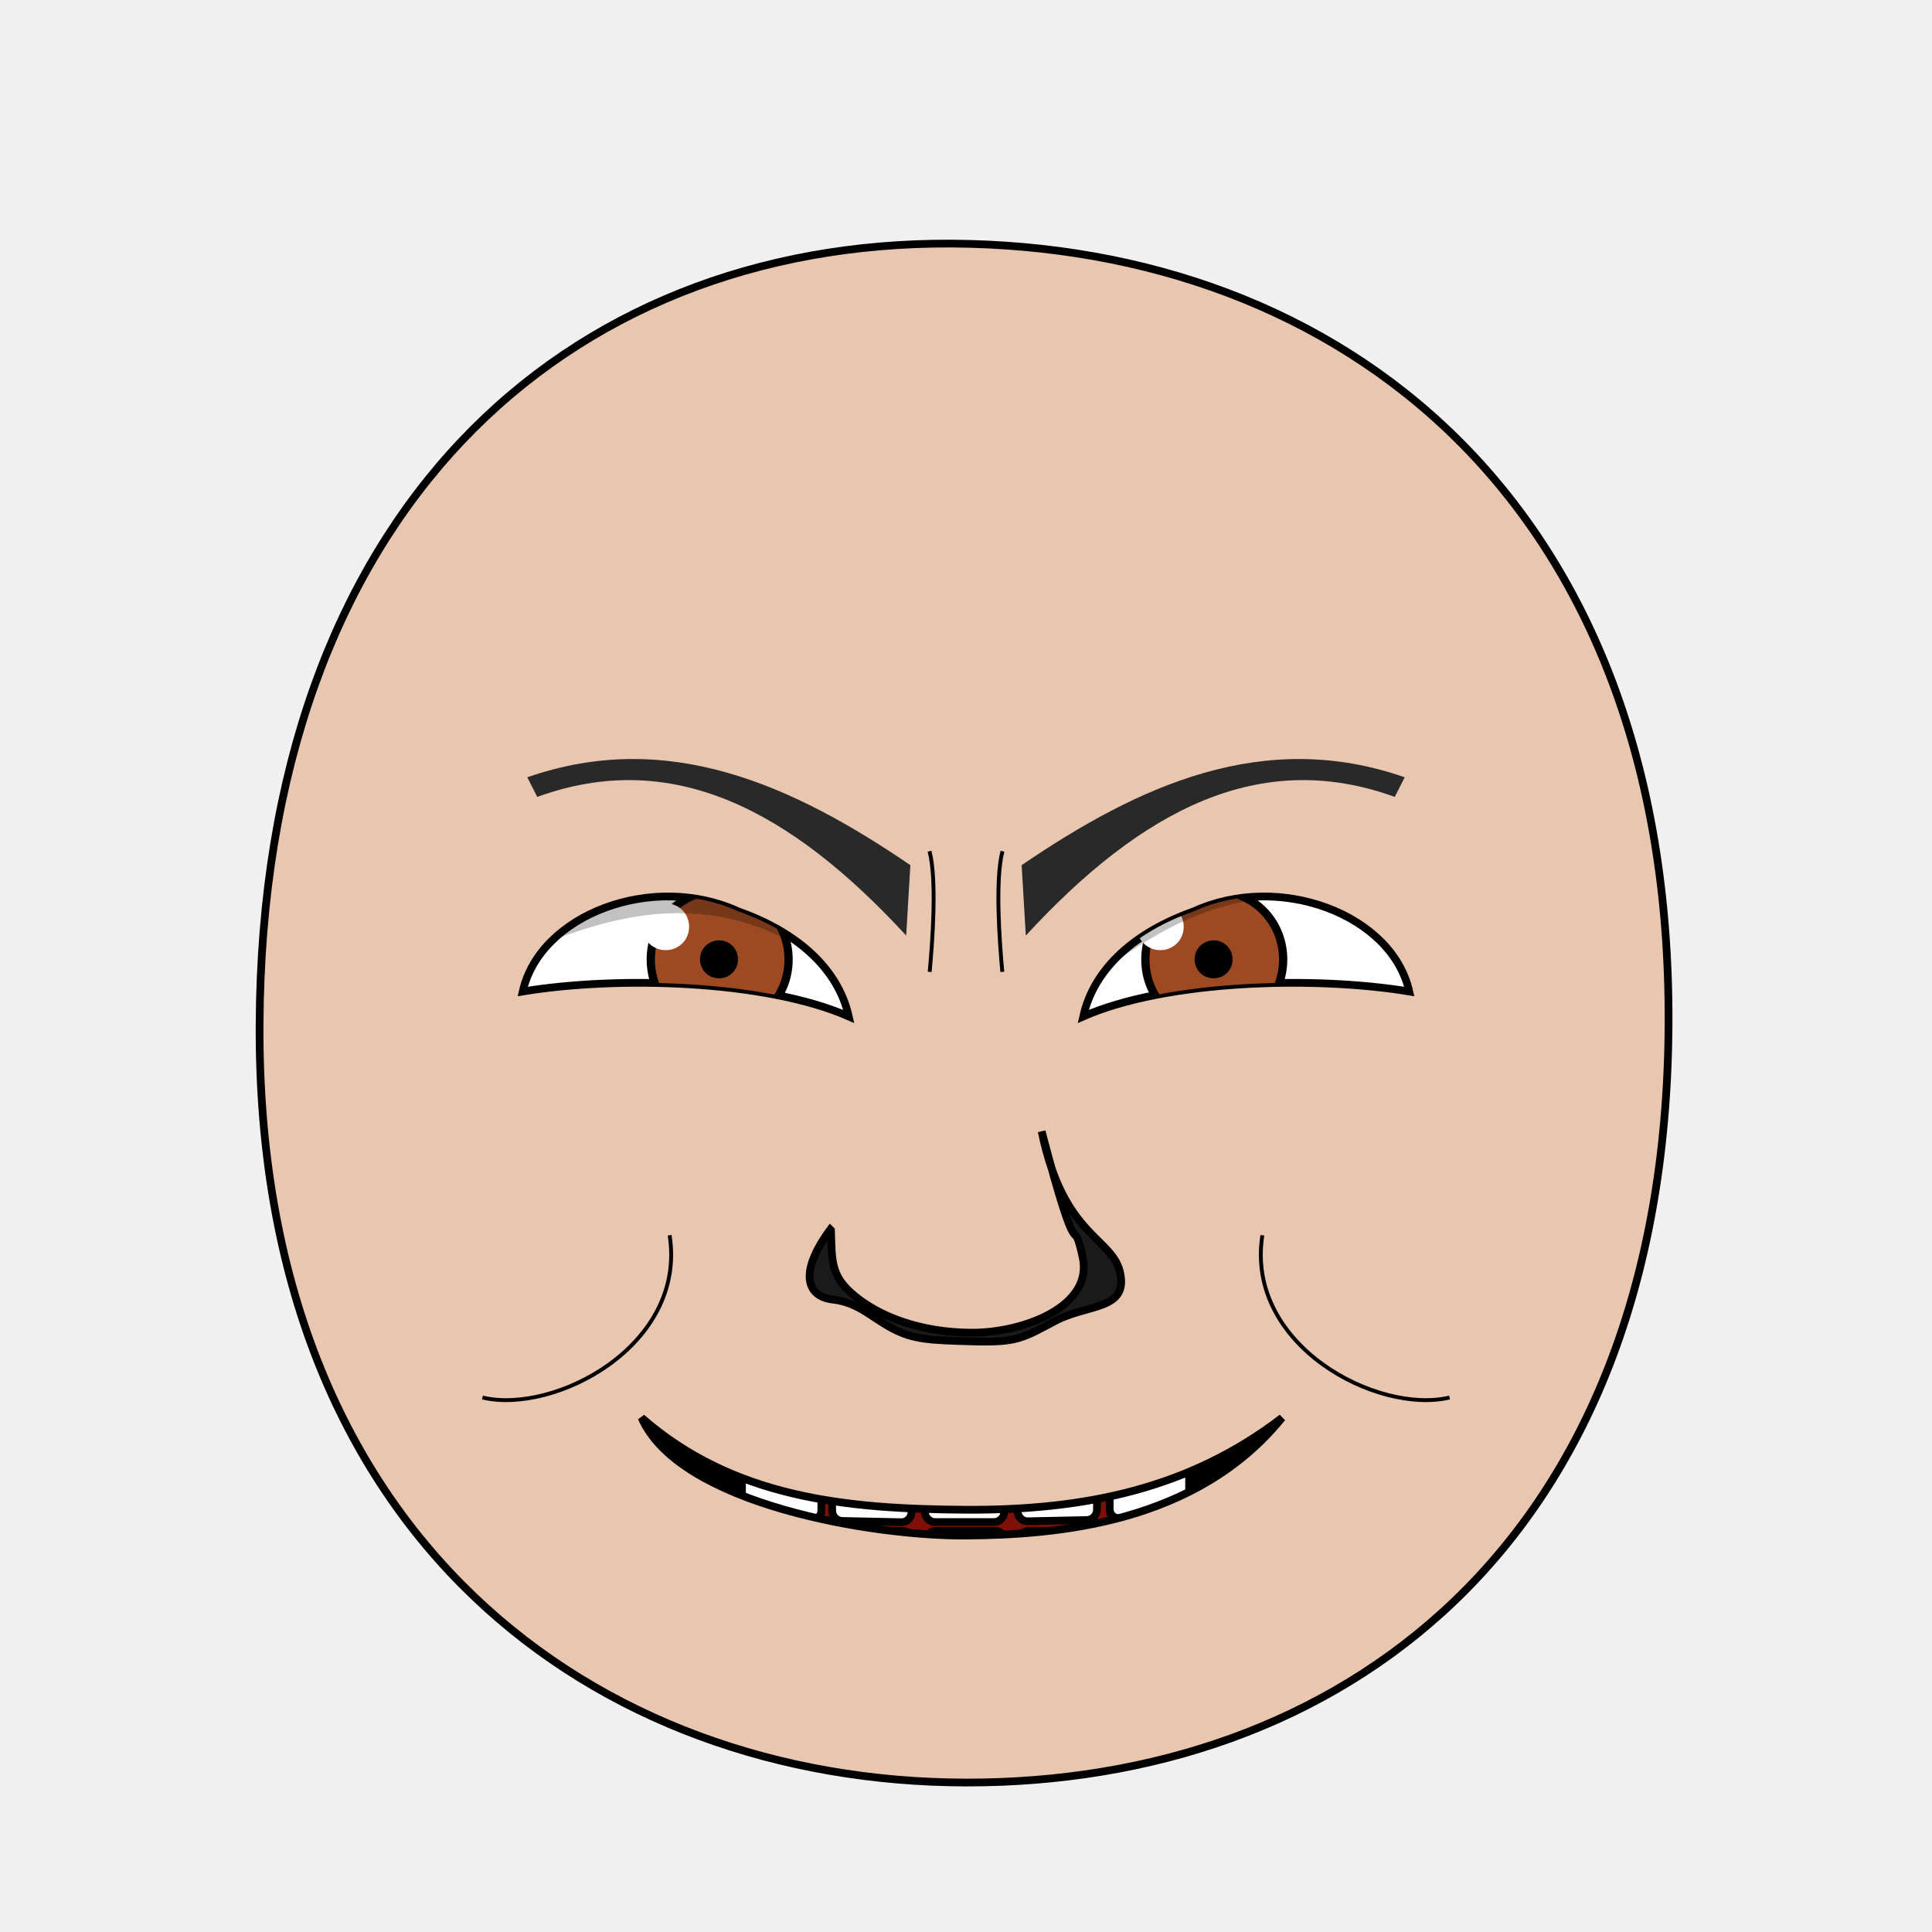
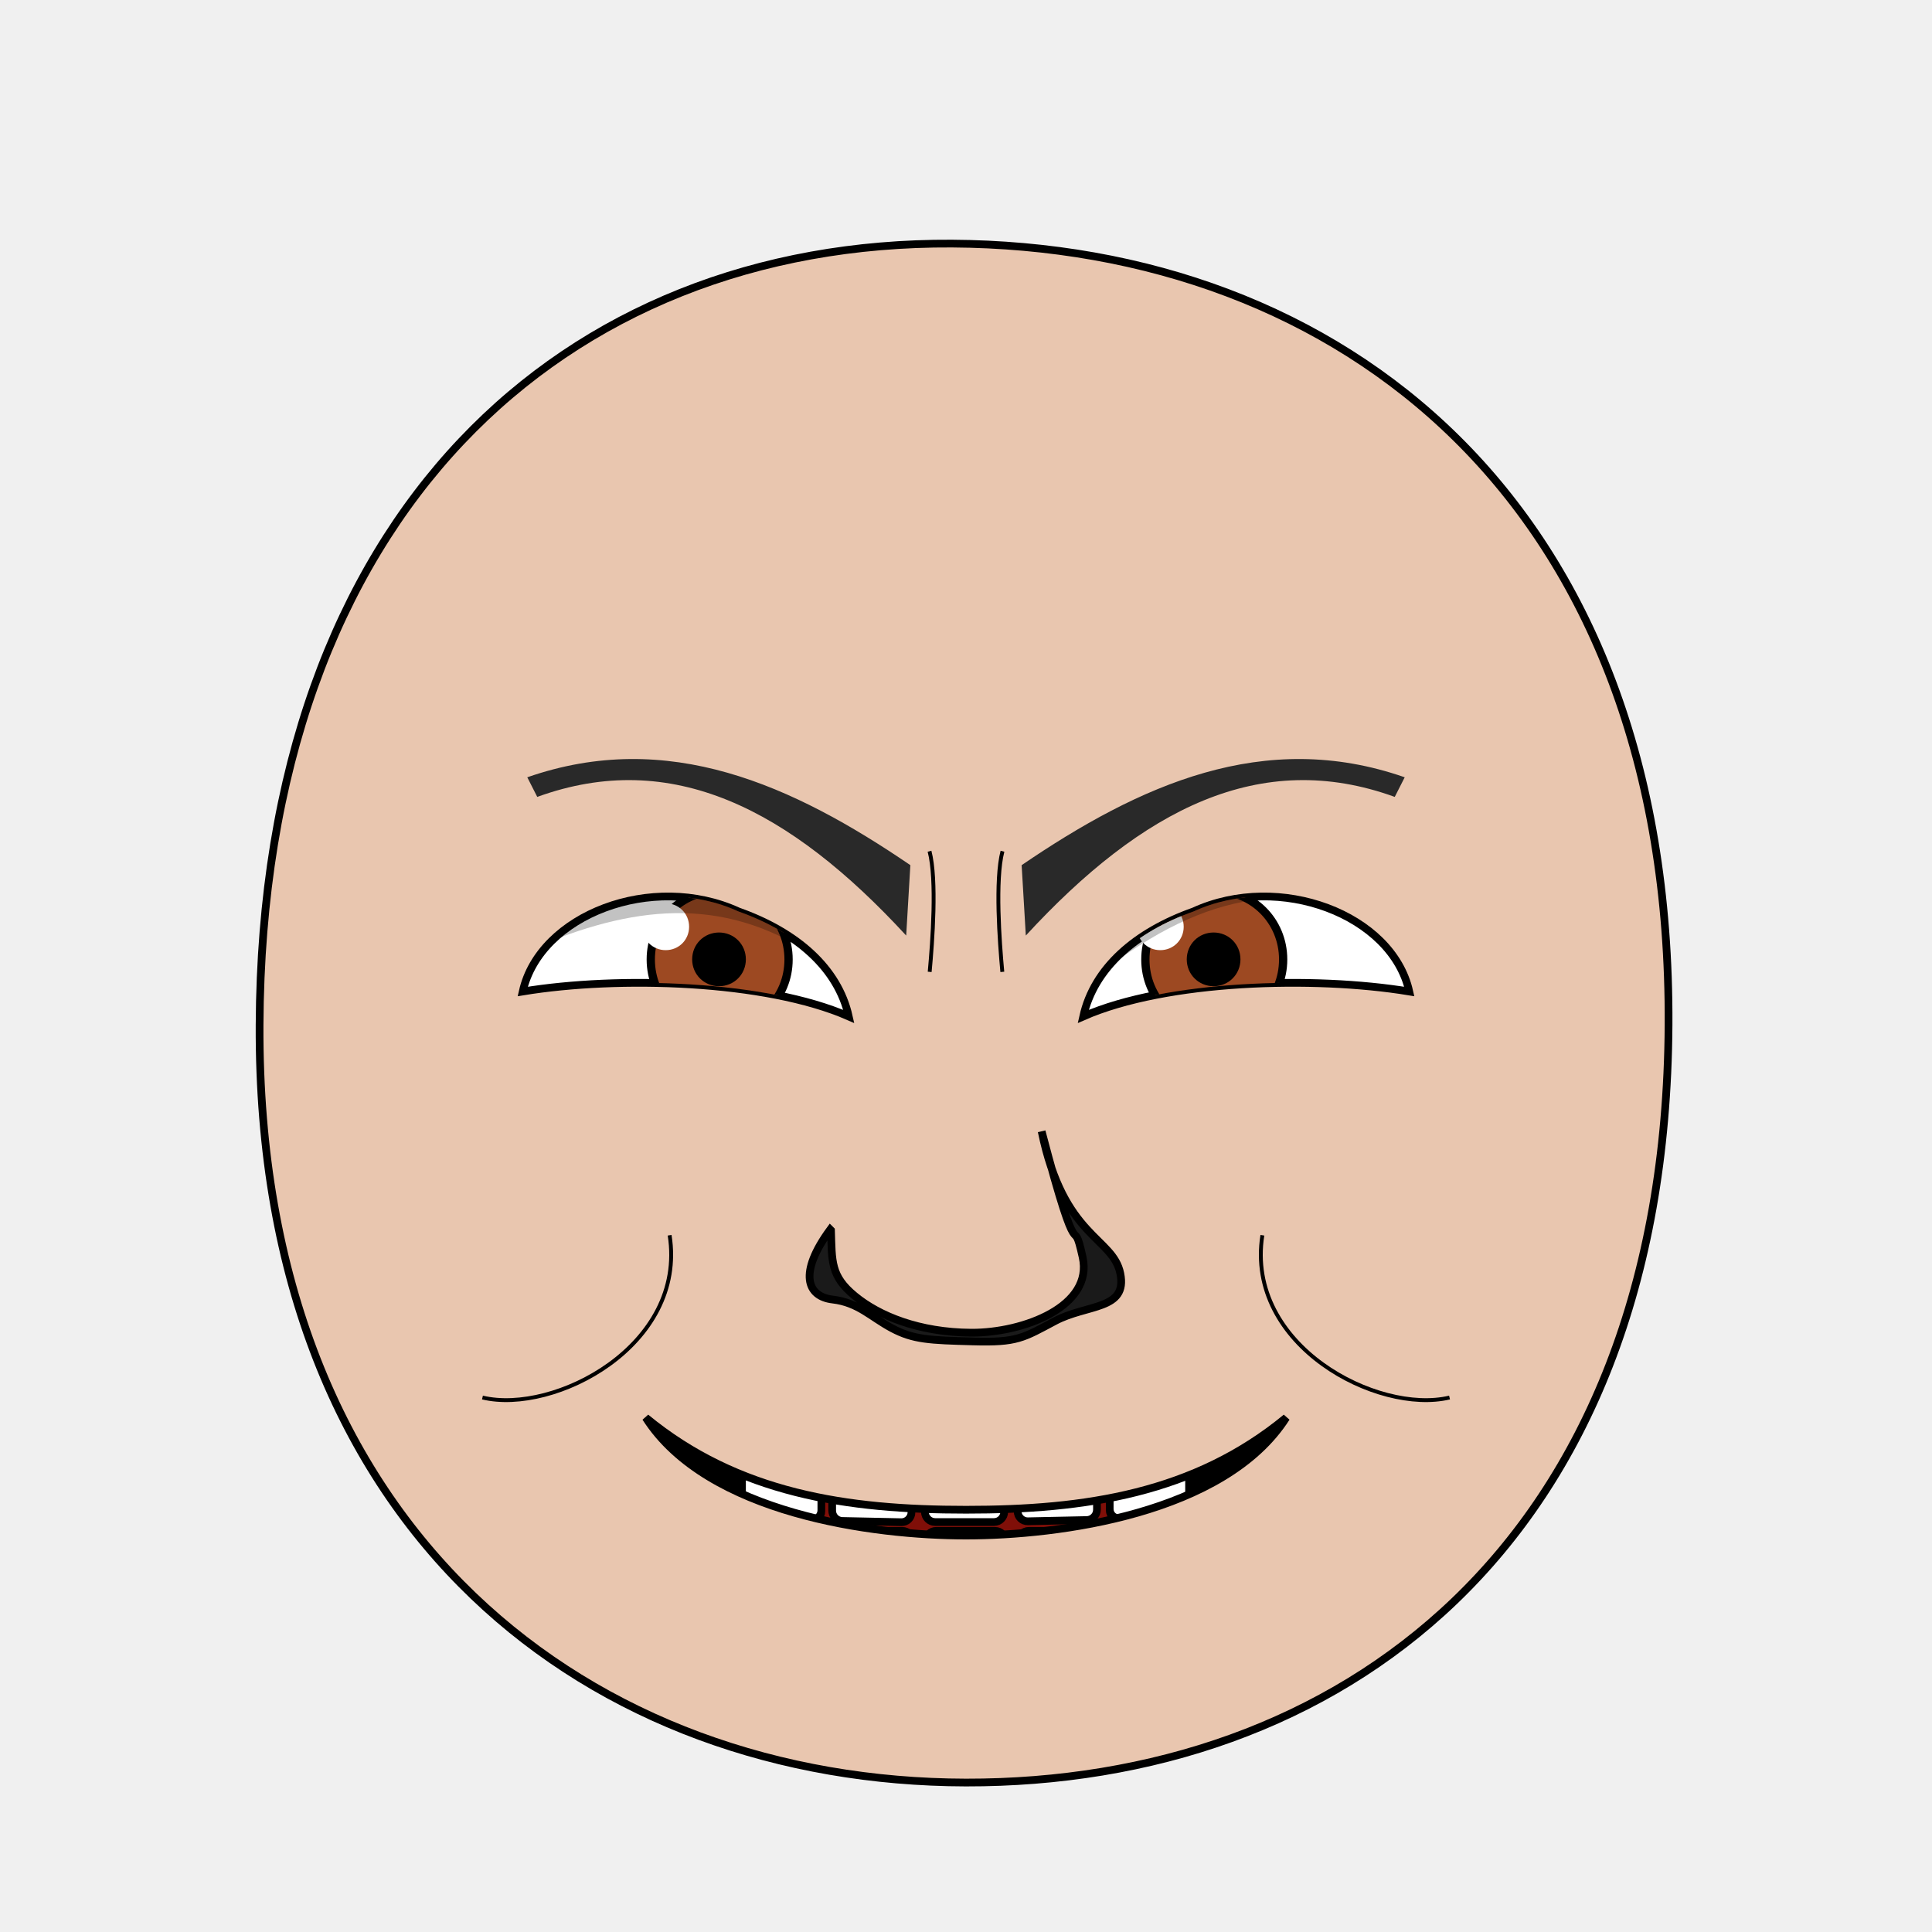
<svg xmlns="http://www.w3.org/2000/svg" xmlns:xlink="http://www.w3.org/1999/xlink" viewBox="0 0 250 250" id="emoticon-front-view" height="100%" width="100%" version="1.1">
  <defs id="defs">
    <clipPath id="clipPath-left-eye">
-       <use transform="matrix(1,0,0,1,0,0)" x="0" width="1" xlink:href="#left-eye-outline" height="1" y="0" id="use-left-eye-outline-1" />
+       <use transform="matrix(1,0,0,1,0,0)" x="0" width="1" xlink:href="#left-eye-outline" height="1" y="0" id="use-left-eye-outline-1">
+ </use>
    </clipPath>
    <clipPath id="clipPath-right-eye">
-       <use transform="matrix(-1,0,0,1,250,0)" id="use-left-eye-outline-2" y="0" height="250" xlink:href="#left-eye-outline" width="250" x="0" morph="fixed" />
+       <use transform="matrix(-1,0,0,1,250,0)" id="use-left-eye-outline-2" y="0" height="250" xlink:href="#left-eye-outline" width="250" x="0" morph="fixed">
+ </use>
    </clipPath>
    <clipPath id="clipPath-mouth" clipPathUnits="userSpaceOnUse">
-       <use transform="matrix(1,0,0,1,0,0)" height="250" y="0" x="0" xlink:href="#mouth-outline" id="use-mouth-outline" width="250" />
+       <use transform="matrix(1,0,0,1,0,0)" height="250" y="0" x="0" xlink:href="#mouth-outline" id="use-mouth-outline" width="250">
+ </use>
    </clipPath>
  </defs>
  <g id="head">
-     <path d="M 124.98,230.66 C 172.77,230.75 215.51,200.57 215.91,132.64 216.29,64.72 173.26,31.81 123.18,31.52 73.1,31.24 33.88,66.28 33.59,132.65 33.3,199.01 77.19,230.57 124.98,230.66 Z" style="fill:#e9c6af;stroke:#000000;stroke-width:1" id="head-outline" />
+     <path d="M 124.98,230.66 C 172.77,230.75 215.51,200.57 215.91,132.64 216.29,64.72 173.26,31.81 123.18,31.52 73.1,31.24 33.88,66.28 33.59,132.65 33.3,199.01 77.19,230.57 124.98,230.66 Z" style="fill:#e9c6af;stroke:#000000;stroke-width:1" id="head-outline">
+ </path>
  </g>
  <g id="left-eye">
-     <path d="M 95.545,117.938 C 103.075,120.608 108.43,125.26 109.83,131.53 99.07,126.81 80,126.26 67.64,128.3 c 2.225,-9.95 16.781,-15.467 27.905,-10.362 z" style="fill:#ffffff;stroke:#000000;stroke-width:1" id="left-eye-outline" />
+     <path d="M 95.55,117.94 C 103.08,120.61 108.43,125.26 109.83,131.53 99.07,126.81 80,126.26 67.64,128.3 69.87,118.35 84.42,112.83 95.55,117.94 Z" style="fill:#ffffff;stroke:#000000;stroke-width:1" id="left-eye-outline">
+ </path>
    <g clip-path="url(#clipPath-left-eye)" id="left-eyeball">
      <g id="left-lens">
-         <path d="M 1,0.5 C 1,0.78 0.78,1 0.5,1 0.22,1 0,0.78 0,0.5 0,0.22 0.22,0 0.5,0 0.78,0 1,0.22 1,0.5 z" transform="matrix(17.83,0,0,17.83,84.21,115.24)" style="fill:#9d4922;stroke:#000000;stroke-width:0.06" id="iris" morph="relative" />
-         <path d="M 1,0.5 C 1,0.78 0.78,1 0.5,1 0.22,1 0,0.78 0,0.5 0,0.22 0.22,0 0.5,0 0.78,0 1,0.22 1,0.5 z" transform="matrix(4.2,0,0,4.2,90.94,122.04)" style="fill:#000000;stroke:#000000;stroke-width:0.17" id="pupil" morph="relative" />
-         <path d="M 1,0.5 C 1,0.78 0.78,1 0.5,1 0.22,1 0,0.78 0,0.5 0,0.22 0.22,0 0.5,0 0.78,0 1,0.22 1,0.5 z" transform="matrix(6.06,0,0,6.06,83.11,116.89)" style="fill:#ffffff;stroke:none" id="glare" morph="transform-only" />
+         <path d="M 1,0.5 C 1,0.78 0.78,1 0.5,1 0.22,1 0,0.78 0,0.5 0,0.22 0.22,0 0.5,0 0.78,0 1,0.22 1,0.5 z" transform="matrix(17.83,0,0,17.83,84.21,115.24)" style="fill:#9d4922;stroke:#000000;stroke-width:0.06" id="iris" morph="relative">
+ </path>
+         <path d="M 1,0.5 C 1,0.78 0.78,1 0.5,1 0.22,1 0,0.78 0,0.5 0,0.22 0.22,0 0.5,0 0.78,0 1,0.22 1,0.5 z" transform="matrix(5.94,0,0,5.94,90.07,121.17)" style="fill:#000000;stroke:#000000;stroke-width:0.17" id="pupil" morph="relative">
+ </path>
+         <path d="M 1,0.5 C 1,0.78 0.78,1 0.5,1 0.22,1 0,0.78 0,0.5 0,0.22 0.22,0 0.5,0 0.78,0 1,0.22 1,0.5 z" transform="matrix(6.06,0,0,6.06,83.11,116.89)" style="fill:#ffffff;stroke:none" id="glare" morph="transform-only">
+ </path>
      </g>
-       <path d="m 50,75 75,0 0,70.12 C 99.252,105.941 78.372,116.64 50,132.45 z" style="opacity:0.24;fill:#000000;stroke:#000000;stroke-width:0px" id="left-lid-shadow" />
+       <path d="M 50,75 125,75 125,145.12 C 99.25,105.94 78.37,116.64 50,132.45 Z" style="opacity:0.24;fill:#000000;stroke:#000000;stroke-width:0px" id="left-lid-shadow">
+ </path>
    </g>
  </g>
  <g id="right-eye">
-     <use transform="matrix(-1,0,0,1,250,0)" id="right-eye-outline" y="0" height="250" xlink:href="#left-eye-outline" width="250" x="0" morph="fixed" />
+     <use transform="matrix(-1,0,0,1,250,0)" id="right-eye-outline" y="0" height="250" xlink:href="#left-eye-outline" width="250" x="0" morph="fixed">
+ </use>
    <g clip-path="url(#clipPath-right-eye)" id="right-eyeball">
-       <use transform="matrix(1,0,0,1,64,0)" id="right-lens" y="0" height="1" xlink:href="#left-lens" width="1" x="0" morph="fixed" />
-       <path d="m 125,143.93 0,-68.93 75,0 0,69.27 c -21.921,-40.207 -47.971,-34.369 -75,-0.34 z" style="opacity:0.24;fill:#000000;stroke:#000000;stroke-width:0px" id="right-lid-shadow" />
+       <use transform="matrix(1,0,0,1,64,0)" id="right-lens" y="0" height="1" xlink:href="#left-lens" width="1" x="0" morph="fixed">
+ </use>
+       <path d="M 125,143.93 125,75 200,75 200,144.27 C 178.08,104.06 152.03,109.9 125,143.93 Z" style="opacity:0.24;fill:#000000;stroke:#000000;stroke-width:0px" id="right-lid-shadow">
+ </path>
    </g>
  </g>
-   <path d="M 117.26,121.06 C 102.2,104.7 86.92,96.8 69.52,103.12 L 68.23,100.58 C 86.44,94.23 102.58,101.58 117.8,111.95 Z" style="fill:#292929;stroke-width:1" id="left-eye-brow" />
+   <path d="M 117.26,121.06 C 102.2,104.7 86.92,96.8 69.52,103.12 L 68.23,100.58 C 86.44,94.23 102.58,101.58 117.8,111.95 Z" style="fill:#292929;stroke-width:1" id="left-eye-brow">
+ </path>
  <g id="nose">
-     <path d="M 107.53,159.2 C 107.66,163.22 107.47,165.12 110.6,167.69 113.73,170.28 118.93,172.41 125.69,172.45 132.45,172.48 141.52,169.04 140.09,162.66 138.66,156.25 139.92,165.93 134.79,146.4 137.62,160.2 144.02,160.06 144.97,164.8 145.92,169.55 140.68,168.73 136.52,170.94 132.37,173.15 131.6,173.74 125.94,173.58 120.27,173.43 118.21,173.35 115.45,171.89 112.69,170.42 111.08,168.55 107.75,168.16 104.4,167.77 103.3,164.73 107.43,159.1 Z" style="fill:#1a1a1a;stroke:#000000;stroke-width:1" id="nose-outline" />
+     <path d="M 107.53,159.2 C 107.66,163.22 107.47,165.12 110.6,167.69 113.73,170.28 118.93,172.41 125.69,172.45 132.45,172.48 141.52,169.04 140.09,162.66 138.66,156.25 139.92,165.93 134.79,146.4 137.62,160.2 144.02,160.06 144.97,164.8 145.92,169.55 140.68,168.73 136.52,170.94 132.37,173.15 131.6,173.74 125.94,173.58 120.27,173.43 118.21,173.35 115.45,171.89 112.69,170.42 111.08,168.55 107.75,168.16 104.4,167.77 103.3,164.73 107.43,159.1 Z" style="fill:#1a1a1a;stroke:#000000;stroke-width:1" id="nose-outline">
+ </path>
  </g>
-   <use transform="matrix(-1,0,0,1,250,0)" x="0" width="250" xlink:href="#left-eye-brow" height="250" y="0" id="right-eye-brow" />
+   <use transform="matrix(-1,0,0,1,250,0)" x="0" width="250" xlink:href="#left-eye-brow" height="250" y="0" id="right-eye-brow">
+ </use>
  <g id="mouth">
    <g id="mouth-interior" clip-path="url(#clipPath-mouth)">
-       <rect style="fill:#000000;stroke:none" x="68.16" width="119.944" id="mouth-background" height="66.556" y="159.934" />
-       <path d="M 94.84,211.42 C 94.51,191.12 110.73,189.74 126.96,189.07 144.51,188.36 158.42,193.11 158.42,211.42 137.23,211.42 116.04,211.42 94.84,211.42 Z" style="fill:#800f08;stroke:none" id="tongue" />
+       <rect style="fill:#000000;stroke:none" x="68.16" width="119.944" id="mouth-background" height="66.556" y="159.934">
+ </rect>
+       <path d="M 94.84,211.42 C 94.51,191.12 110.73,189.74 126.96,189.07 144.51,188.36 158.42,193.11 158.42,211.42 137.23,211.42 116.04,211.42 94.84,211.42 Z" style="fill:#800f08;stroke:none" id="tongue">
+ </path>
      <g transform="matrix(1,0,0,1,0.5,9.5)" morph="fix-children" id="upper-teeth">
-         <rect width="10.356" x="96.362" ry="1.325" transform="matrix(0.991225,0.1321854,0,1,0,0)" rx="1.336" y="158.085" height="15.123" id="tooth-02" style="fill:#ffffff;fill-opacity:1;stroke:#000000;stroke-width:1.004;stroke-opacity:1" />
-         <rect rx="1.325" y="169.917" height="15.123" transform="matrix(0.999781,0.02092668,0,1,0,0)" id="tooth-03" width="10.267" x="107.205" ry="1.325" style="fill:#ffffff;fill-opacity:1;stroke:#000000;stroke-width:1;stroke-opacity:1" />
-         <rect width="10.265" x="119.182" ry="1.325" rx="1.325" y="172.327" height="15.123" id="tooth-04" style="fill:#ffffff;fill-opacity:1;stroke:#000000;stroke-opacity:1" />
-         <rect rx="1.325" y="175.003" height="15.123" transform="matrix(0.999781,-0.02092669,0,1,0,0)" id="tooth-05" width="10.267" x="131.211" ry="1.325" style="fill:#ffffff;fill-opacity:1;stroke:#000000;stroke-width:1;stroke-opacity:1" />
-         <rect width="10.394" x="144.894" ry="1.325" transform="matrix(0.9876076,-0.1569434,0,1,0,0)" rx="1.341" y="194.778" height="15.123" id="tooth-06" style="fill:#ffffff;fill-opacity:1;stroke:#000000;stroke-width:1.006;stroke-opacity:1" />
+         <rect width="10.356" x="96.362" ry="1.325" transform="matrix(0.991225,0.1321854,0,1,0,0)" rx="1.336" y="158.085" height="15.123" id="tooth-02" style="fill:#ffffff;fill-opacity:1;stroke:#000000;stroke-width:1.004;stroke-opacity:1">
+ </rect>
+         <rect rx="1.325" y="169.917" height="15.123" transform="matrix(0.999781,0.02092668,0,1,0,0)" id="tooth-03" width="10.267" x="107.205" ry="1.325" style="fill:#ffffff;fill-opacity:1;stroke:#000000;stroke-width:1;stroke-opacity:1">
+ </rect>
+         <rect width="10.265" x="119.182" ry="1.325" rx="1.325" y="172.327" height="15.123" id="tooth-04" style="fill:#ffffff;fill-opacity:1;stroke:#000000;stroke-opacity:1">
+ </rect>
+         <rect rx="1.325" y="175.003" height="15.123" transform="matrix(0.999781,-0.02092669,0,1,0,0)" id="tooth-05" width="10.267" x="131.211" ry="1.325" style="fill:#ffffff;fill-opacity:1;stroke:#000000;stroke-width:1;stroke-opacity:1">
+ </rect>
+         <rect width="10.394" x="144.894" ry="1.325" transform="matrix(0.9876076,-0.1569434,0,1,0,0)" rx="1.341" y="194.778" height="15.123" id="tooth-06" style="fill:#ffffff;fill-opacity:1;stroke:#000000;stroke-width:1.006;stroke-opacity:1">
+ </rect>
      </g>
      <g transform="matrix(1,0,0,1,0.5,26)" id="lower-teeth" morph="fix-children">
-         <rect style="fill:#ffffff;fill-opacity:1;stroke:#000000;stroke-opacity:1" ry="1.325" x="95.315" width="10.265" id="tooth-09" height="15.123" y="172.091" rx="1.325" />
-         <rect style="fill:#ffffff;fill-opacity:1;stroke:#000000;stroke-opacity:1" id="tooth-10" height="15.123" y="172.091" rx="1.325" ry="1.325" x="107.315" width="10.265" />
-         <rect style="fill:#ffffff;fill-opacity:1;stroke:#000000;stroke-opacity:1" ry="1.325" x="119.315" width="10.265" id="tooth-11" height="15.123" y="172.091" rx="1.325" />
-         <rect style="fill:#ffffff;fill-opacity:1;stroke:#000000;stroke-opacity:1" id="tooth-12" height="15.123" y="172.091" rx="1.325" ry="1.325" x="131.315" width="10.265" />
-         <rect style="fill:#ffffff;fill-opacity:1;stroke:#000000;stroke-opacity:1" ry="1.325" x="143.315" width="10.265" id="tooth-13" height="15.123" y="172.091" rx="1.325" />
+         <rect style="fill:#ffffff;fill-opacity:1;stroke:#000000;stroke-opacity:1" ry="1.325" x="95.315" width="10.265" id="tooth-09" height="15.123" y="172.091" rx="1.325">
+ </rect>
+         <rect style="fill:#ffffff;fill-opacity:1;stroke:#000000;stroke-opacity:1" id="tooth-10" height="15.123" y="172.091" rx="1.325" ry="1.325" x="107.315" width="10.265">
+ </rect>
+         <rect style="fill:#ffffff;fill-opacity:1;stroke:#000000;stroke-opacity:1" ry="1.325" x="119.315" width="10.265" id="tooth-11" height="15.123" y="172.091" rx="1.325">
+ </rect>
+         <rect style="fill:#ffffff;fill-opacity:1;stroke:#000000;stroke-opacity:1" id="tooth-12" height="15.123" y="172.091" rx="1.325" ry="1.325" x="131.315" width="10.265">
+ </rect>
+         <rect style="fill:#ffffff;fill-opacity:1;stroke:#000000;stroke-opacity:1" ry="1.325" x="143.315" width="10.265" id="tooth-13" height="15.123" y="172.091" rx="1.325">
+ </rect>
      </g>
    </g>
-     <path d="m 165.9,183.46 c -11.04,13.63 -28.944,15.15 -40.9,15.24 -11.956,0.09 -37.08,-4.02 -41.98,-15.25 11.88,10.41 26.545,11.825 41.98,11.91 15.435,0.085 28.95,-2.73 40.9,-11.9 z" style="fill:none;stroke:#000000;stroke-width:1px" id="mouth-outline" />
+     <path style="fill:none;stroke:#000000;stroke-width:1px" d="M 166.44,183.44 C 158.48,195.9 136.96,198.7 125,198.7 113.04,198.7 91.52,195.9 83.56,183.44 95.48,193.26 109.57,195.37 125,195.36 140.44,195.37 154.53,193.26 166.44,183.44 Z" id="mouth-outline">
+ </path>
  </g>
  <g id="wrinkles">
-     <path d="M 120.28,110.15 C 121.25,113.86 120.66,121.88 120.3,125.76" style="fill:none;stroke:#000000;stroke-width:0.5" id="wrinkle-left-brow" />
-     <path d="M 62.43,180.84 C 71.73,183.06 88.89,174.12 86.65,159.84" style="fill:none;stroke:#000000;stroke-width:0.5" id="wrinkle-left-cheek" />
-     <use transform="matrix(-1,0,0,1,250,0)" morph="fixed" height="250" y="0" x="0" xlink:href="#wrinkle-left-brow" id="wrinkle-right-brow" width="250" />
-     <use transform="matrix(-1,0,0,1,250,0)" morph="fixed" height="250" y="0" x="0" xlink:href="#wrinkle-left-cheek" id="wrinkle-right-cheek" width="250" />
+     <path d="M 120.28,110.15 C 121.25,113.86 120.66,121.88 120.3,125.76" style="fill:none;stroke:#000000;stroke-width:0.5" id="wrinkle-left-brow">
+ </path>
+     <path d="M 62.43,180.84 C 71.73,183.06 88.89,174.12 86.65,159.84" style="fill:none;stroke:#000000;stroke-width:0.5" id="wrinkle-left-cheek">
+ </path>
+     <use transform="matrix(-1,0,0,1,250,0)" morph="fixed" height="250" y="0" x="0" xlink:href="#wrinkle-left-brow" id="wrinkle-right-brow" width="250">
+ </use>
+     <use transform="matrix(-1,0,0,1,250,0)" morph="fixed" height="250" y="0" x="0" xlink:href="#wrinkle-left-cheek" id="wrinkle-right-cheek" width="250">
+ </use>
  </g>
</svg>
